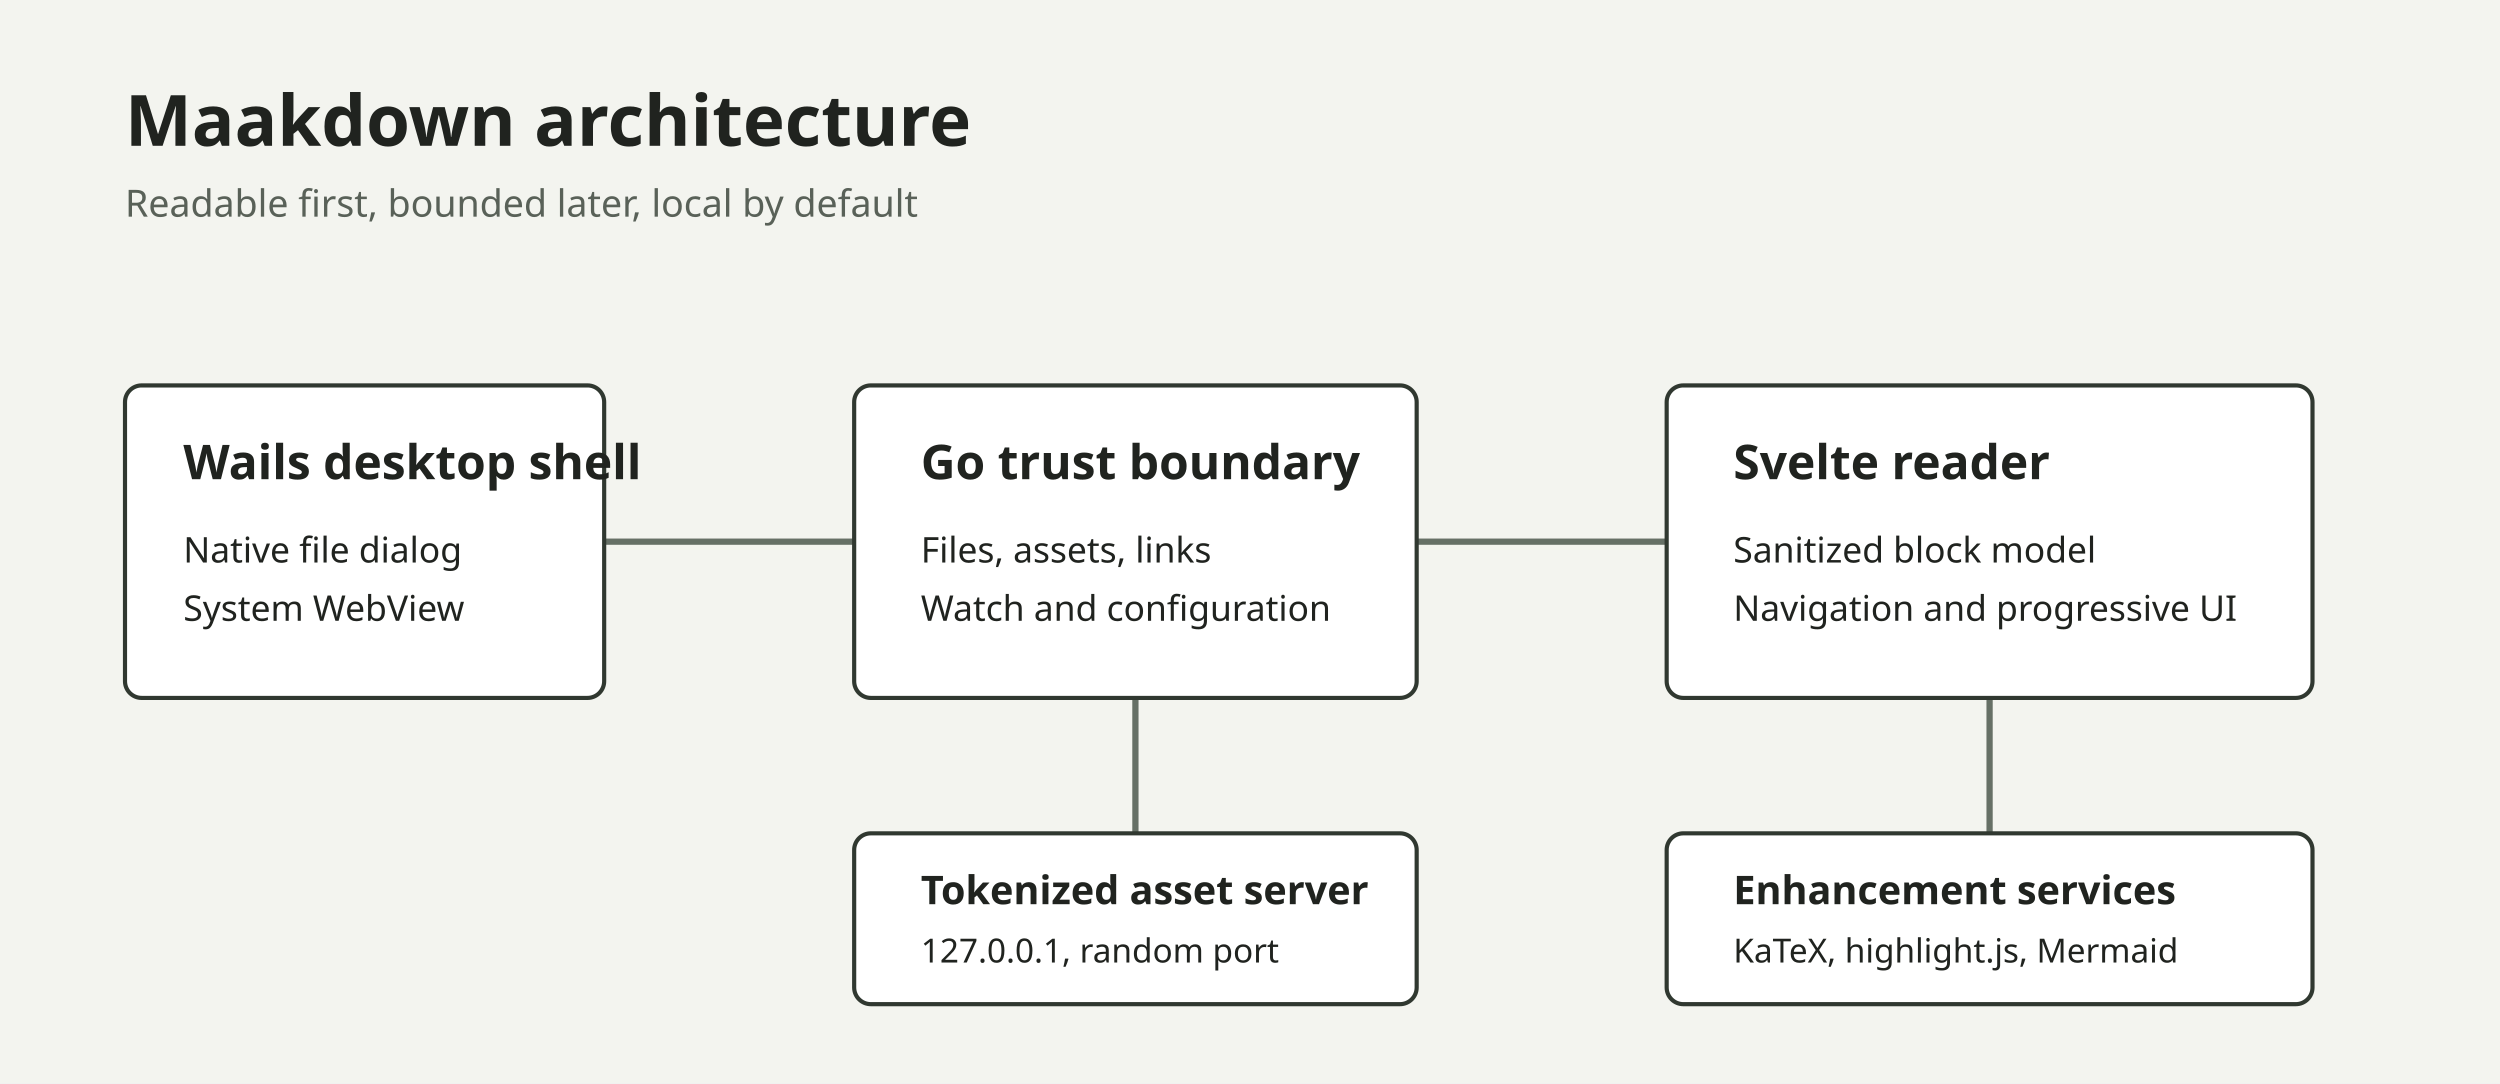
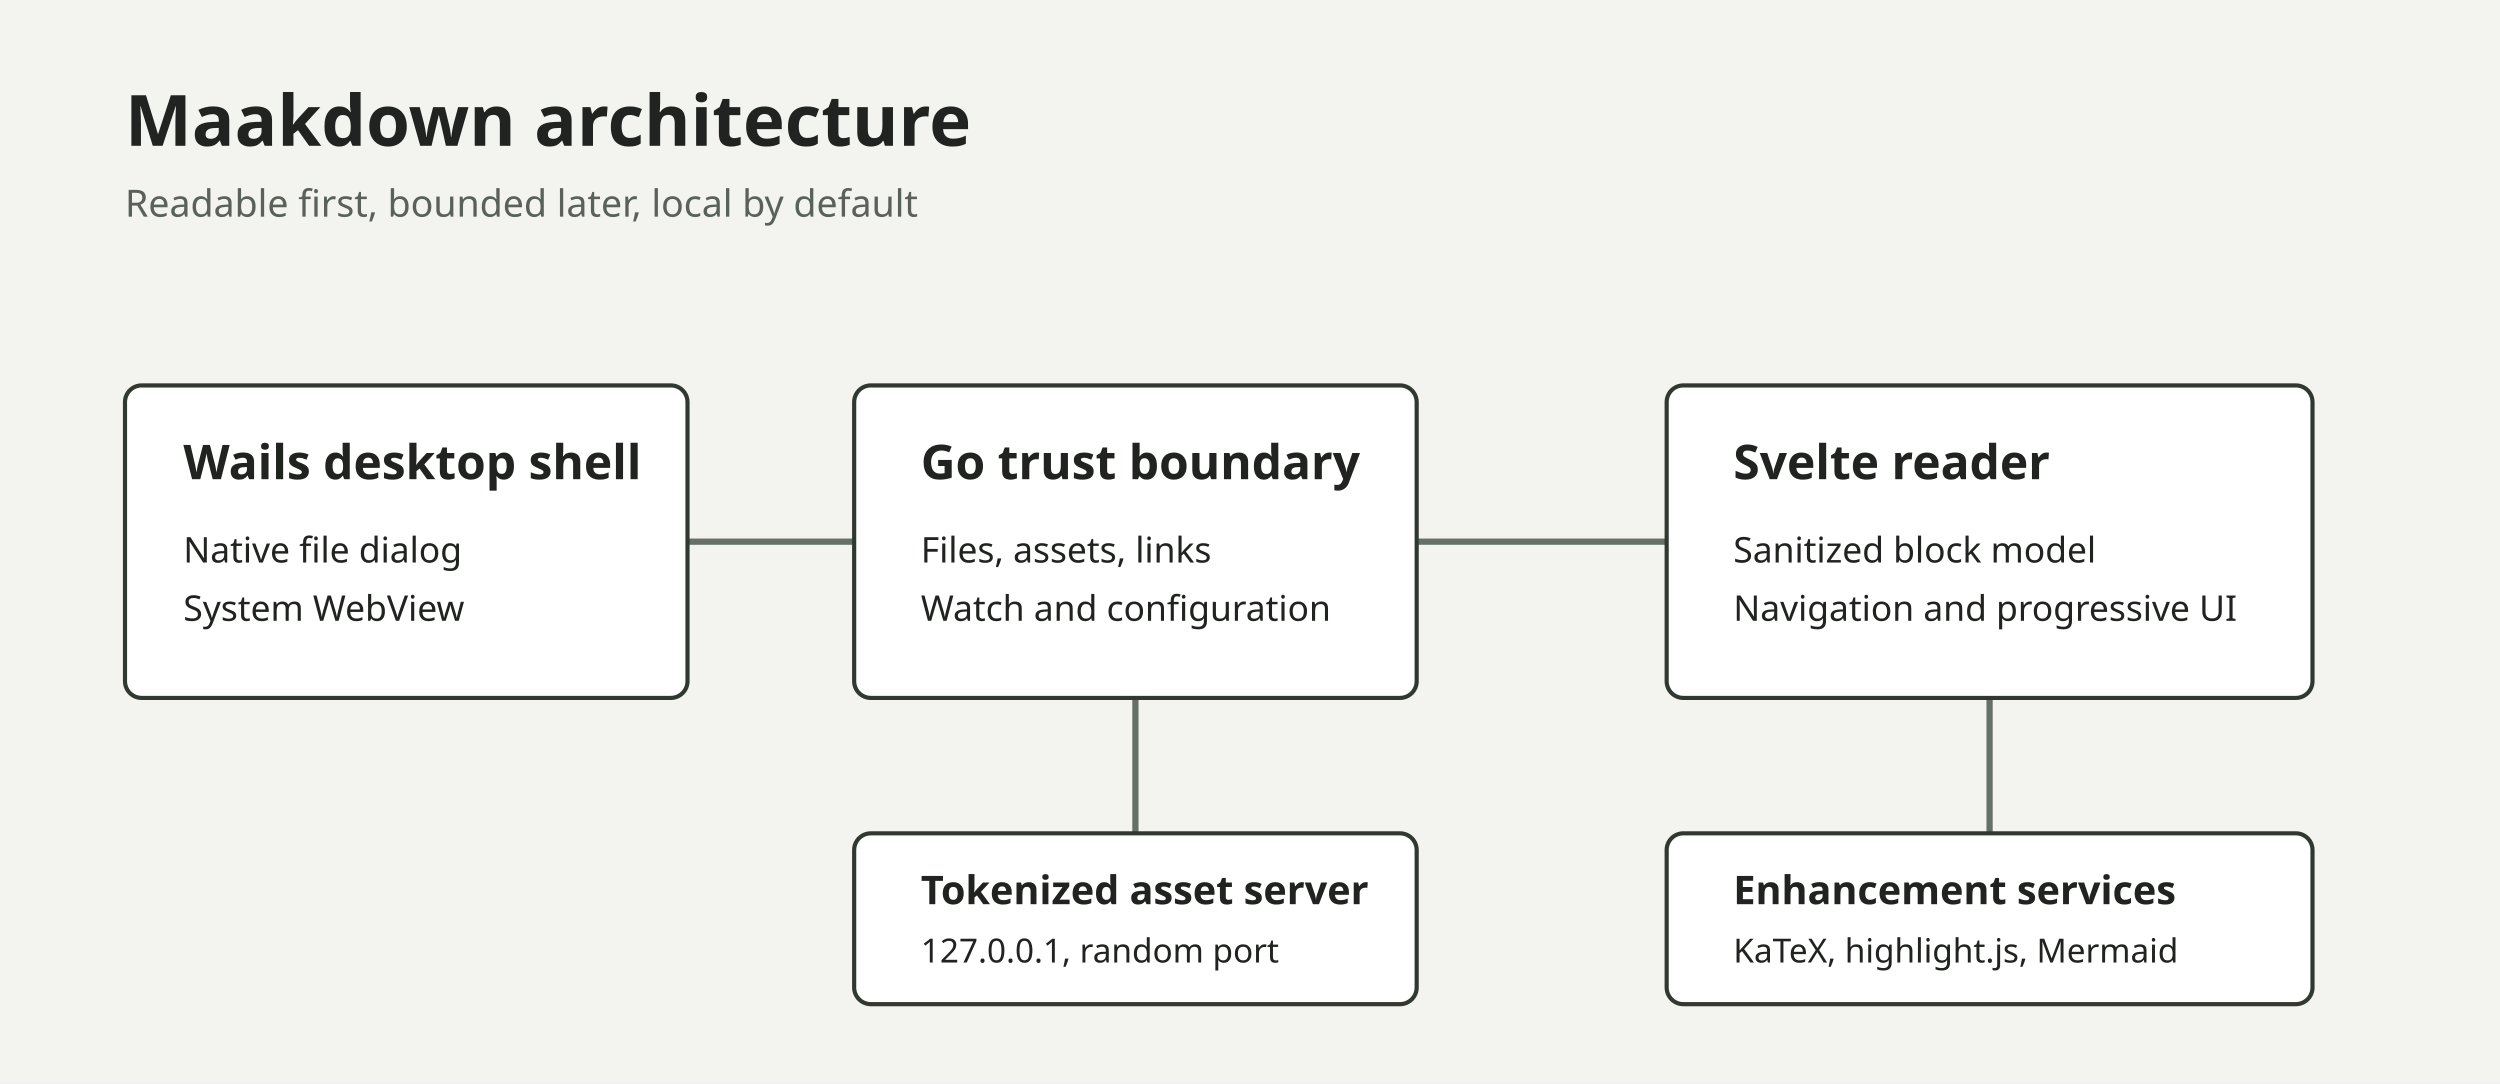
<svg xmlns="http://www.w3.org/2000/svg" width="1200" height="520" viewBox="0 0 1200 520" role="img" aria-labelledby="title desc">
  <rect width="1200" height="520" fill="#f3f4ef" />
  <g font-family="system-ui, sans-serif">
    <text x="60" y="70" font-size="34" font-weight="700" fill="#20231f">Maakdown architecture</text>
    <text x="60" y="104" font-size="18" fill="#596158">Readable first, bounded later, local by default</text>
    <g stroke="#667066" stroke-width="3" fill="none">
      <path d="M290 260 H410" />
      <path d="M680 260 H800" />
      <path d="M545 335 V400" />
      <path d="M955 335 V400" />
    </g>
    <g fill="#ffffff" stroke="#303830" stroke-width="2">
-       <rect x="60" y="185" width="230" height="150" rx="8" />
+       <rect x="60" y="185" width="270" height="150" rx="8" />
      <rect x="410" y="185" width="270" height="150" rx="8" />
      <rect x="800" y="185" width="310" height="150" rx="8" />
      <rect x="410" y="400" width="270" height="82" rx="8" />
      <rect x="800" y="400" width="310" height="82" rx="8" />
    </g>
    <g fill="#20231f">
      <text x="88" y="230" font-size="23" font-weight="700">Wails desktop shell</text>
      <text x="88" y="270" font-size="17">Native file dialog</text>
      <text x="88" y="298" font-size="17">System WebView</text>
      <text x="442" y="230" font-size="23" font-weight="700">Go trust boundary</text>
      <text x="442" y="270" font-size="17">Files, assets, links</text>
      <text x="442" y="298" font-size="17">Watch and configuration</text>
      <text x="832" y="230" font-size="23" font-weight="700">Svelte reader</text>
      <text x="832" y="270" font-size="17">Sanitized block model</text>
      <text x="832" y="298" font-size="17">Navigation and progressive UI</text>
      <text x="442" y="434" font-size="19" font-weight="700">Tokenized asset server</text>
      <text x="442" y="462" font-size="16">127.0.0.1, random port</text>
      <text x="832" y="434" font-size="19" font-weight="700">Enhancement services</text>
      <text x="832" y="462" font-size="16">KaTeX, highlight.js, Mermaid</text>
    </g>
  </g>
</svg>
